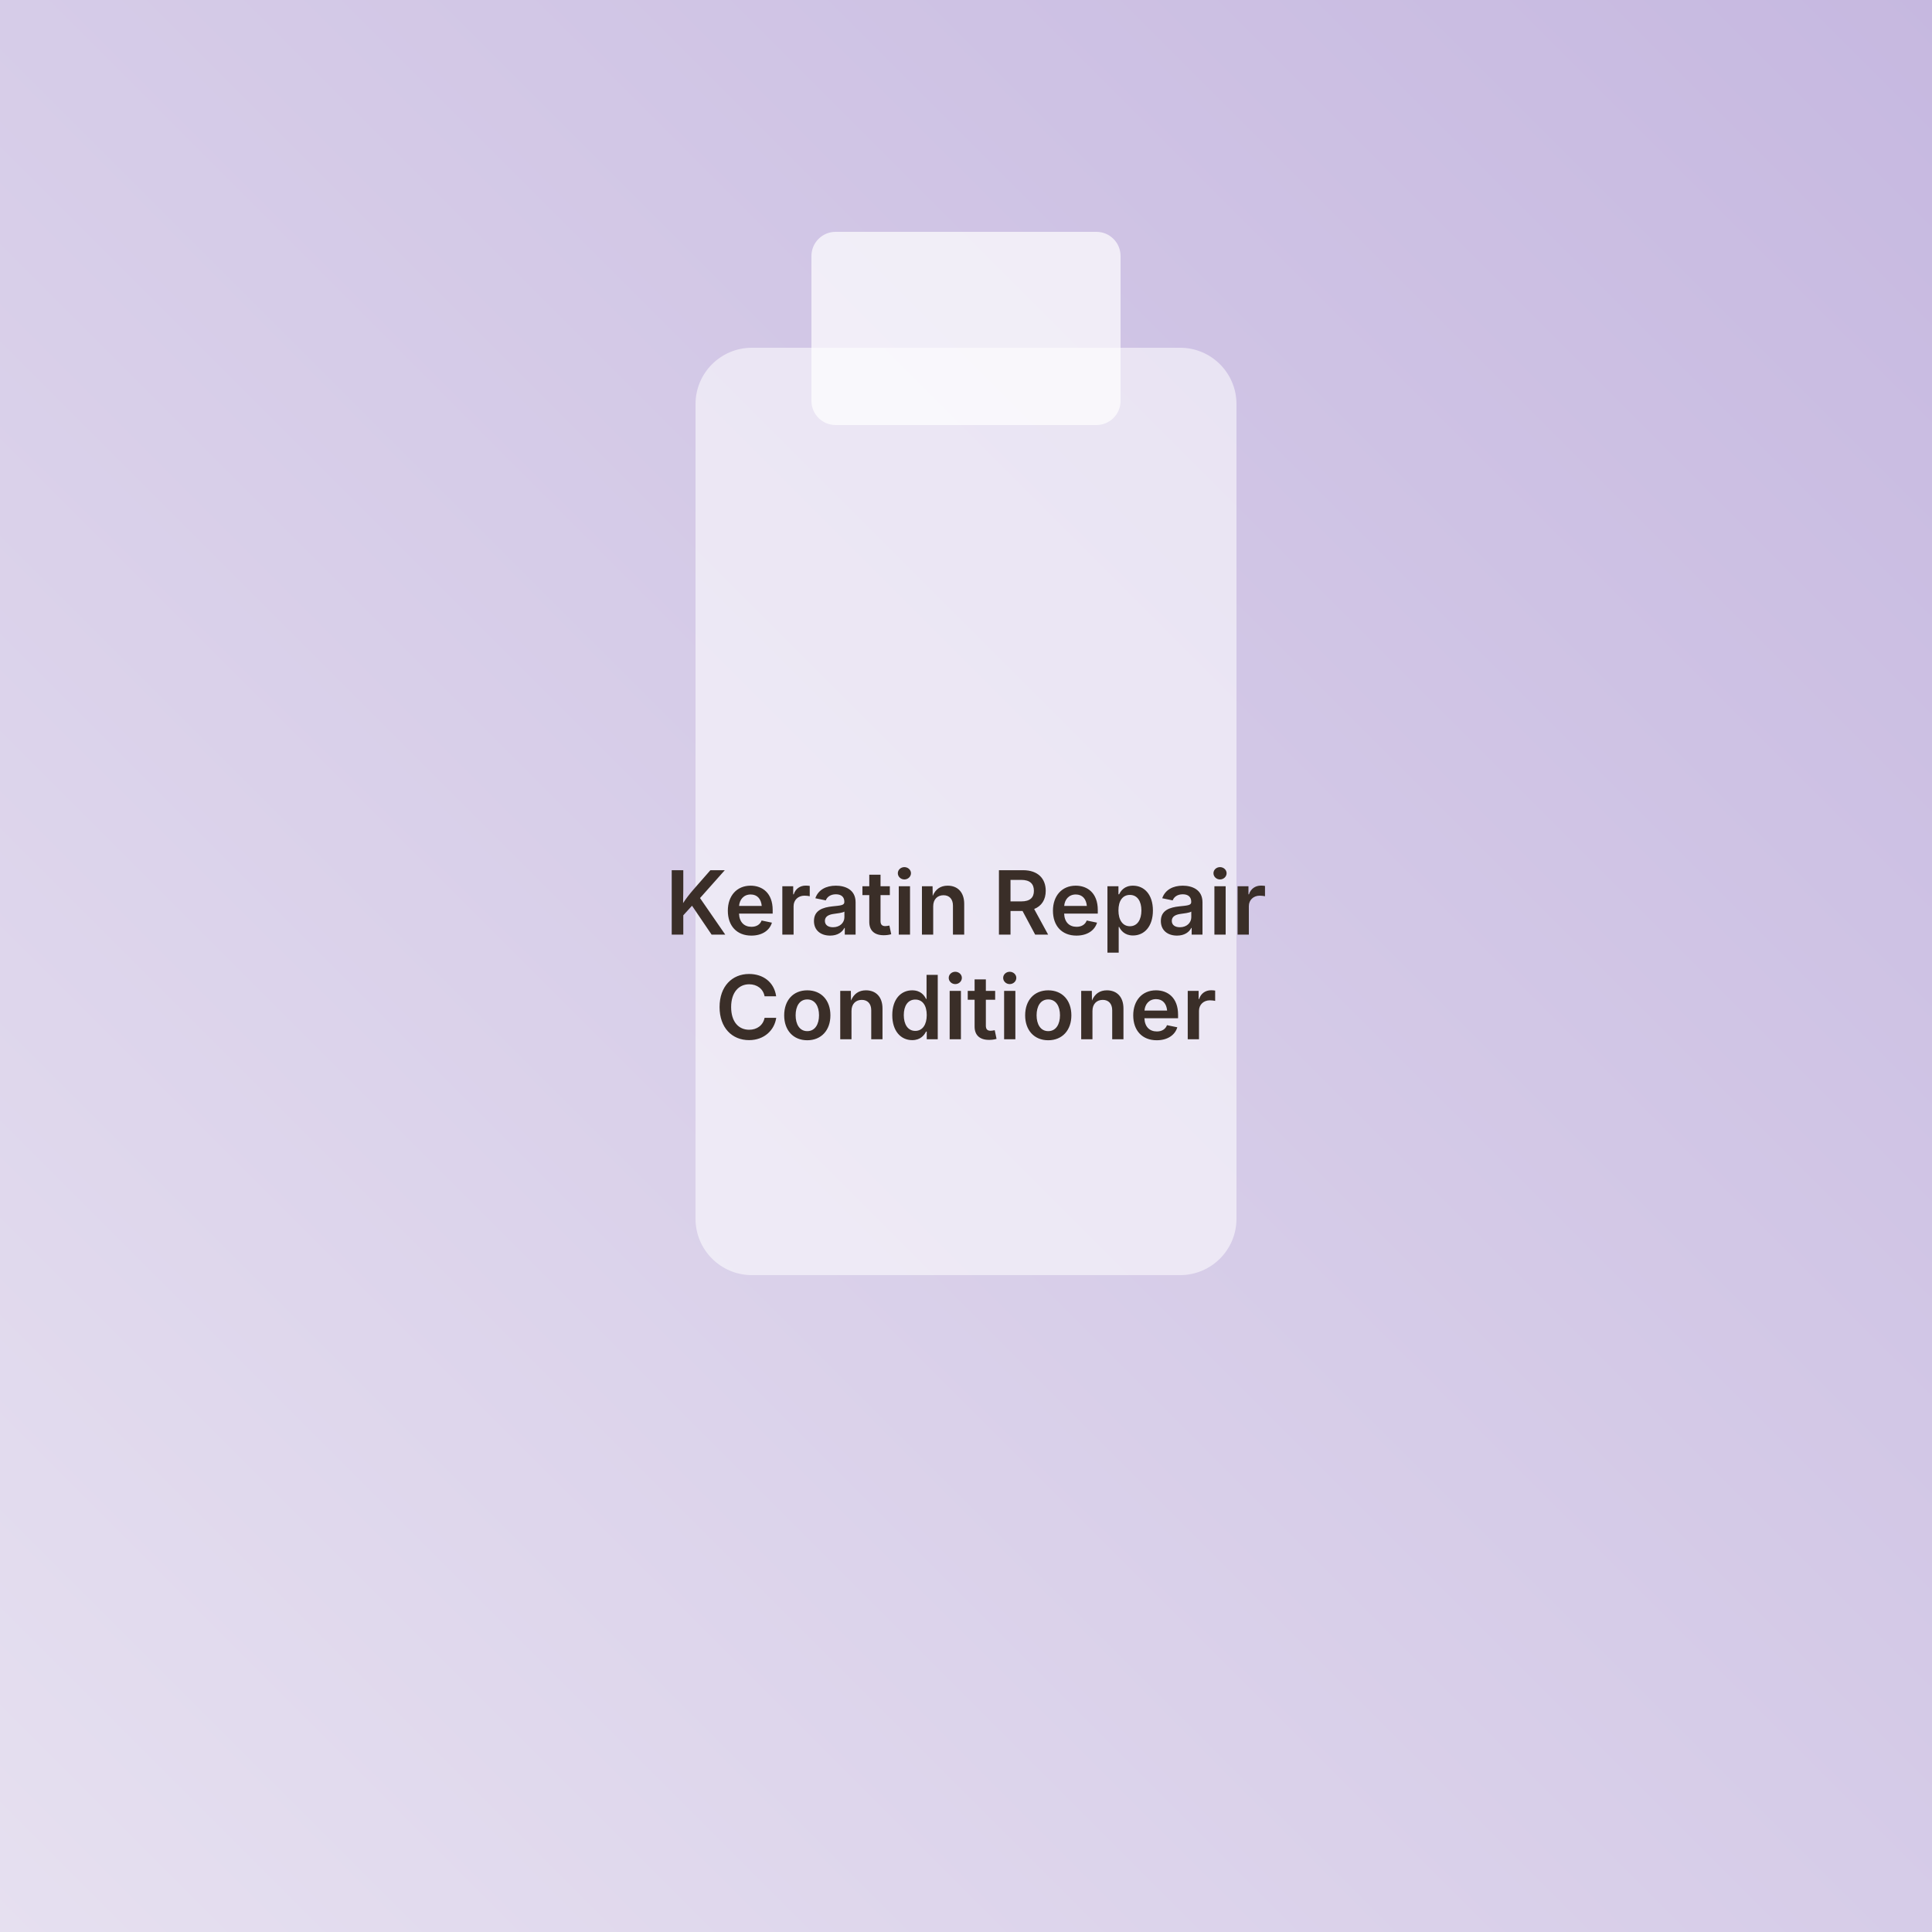
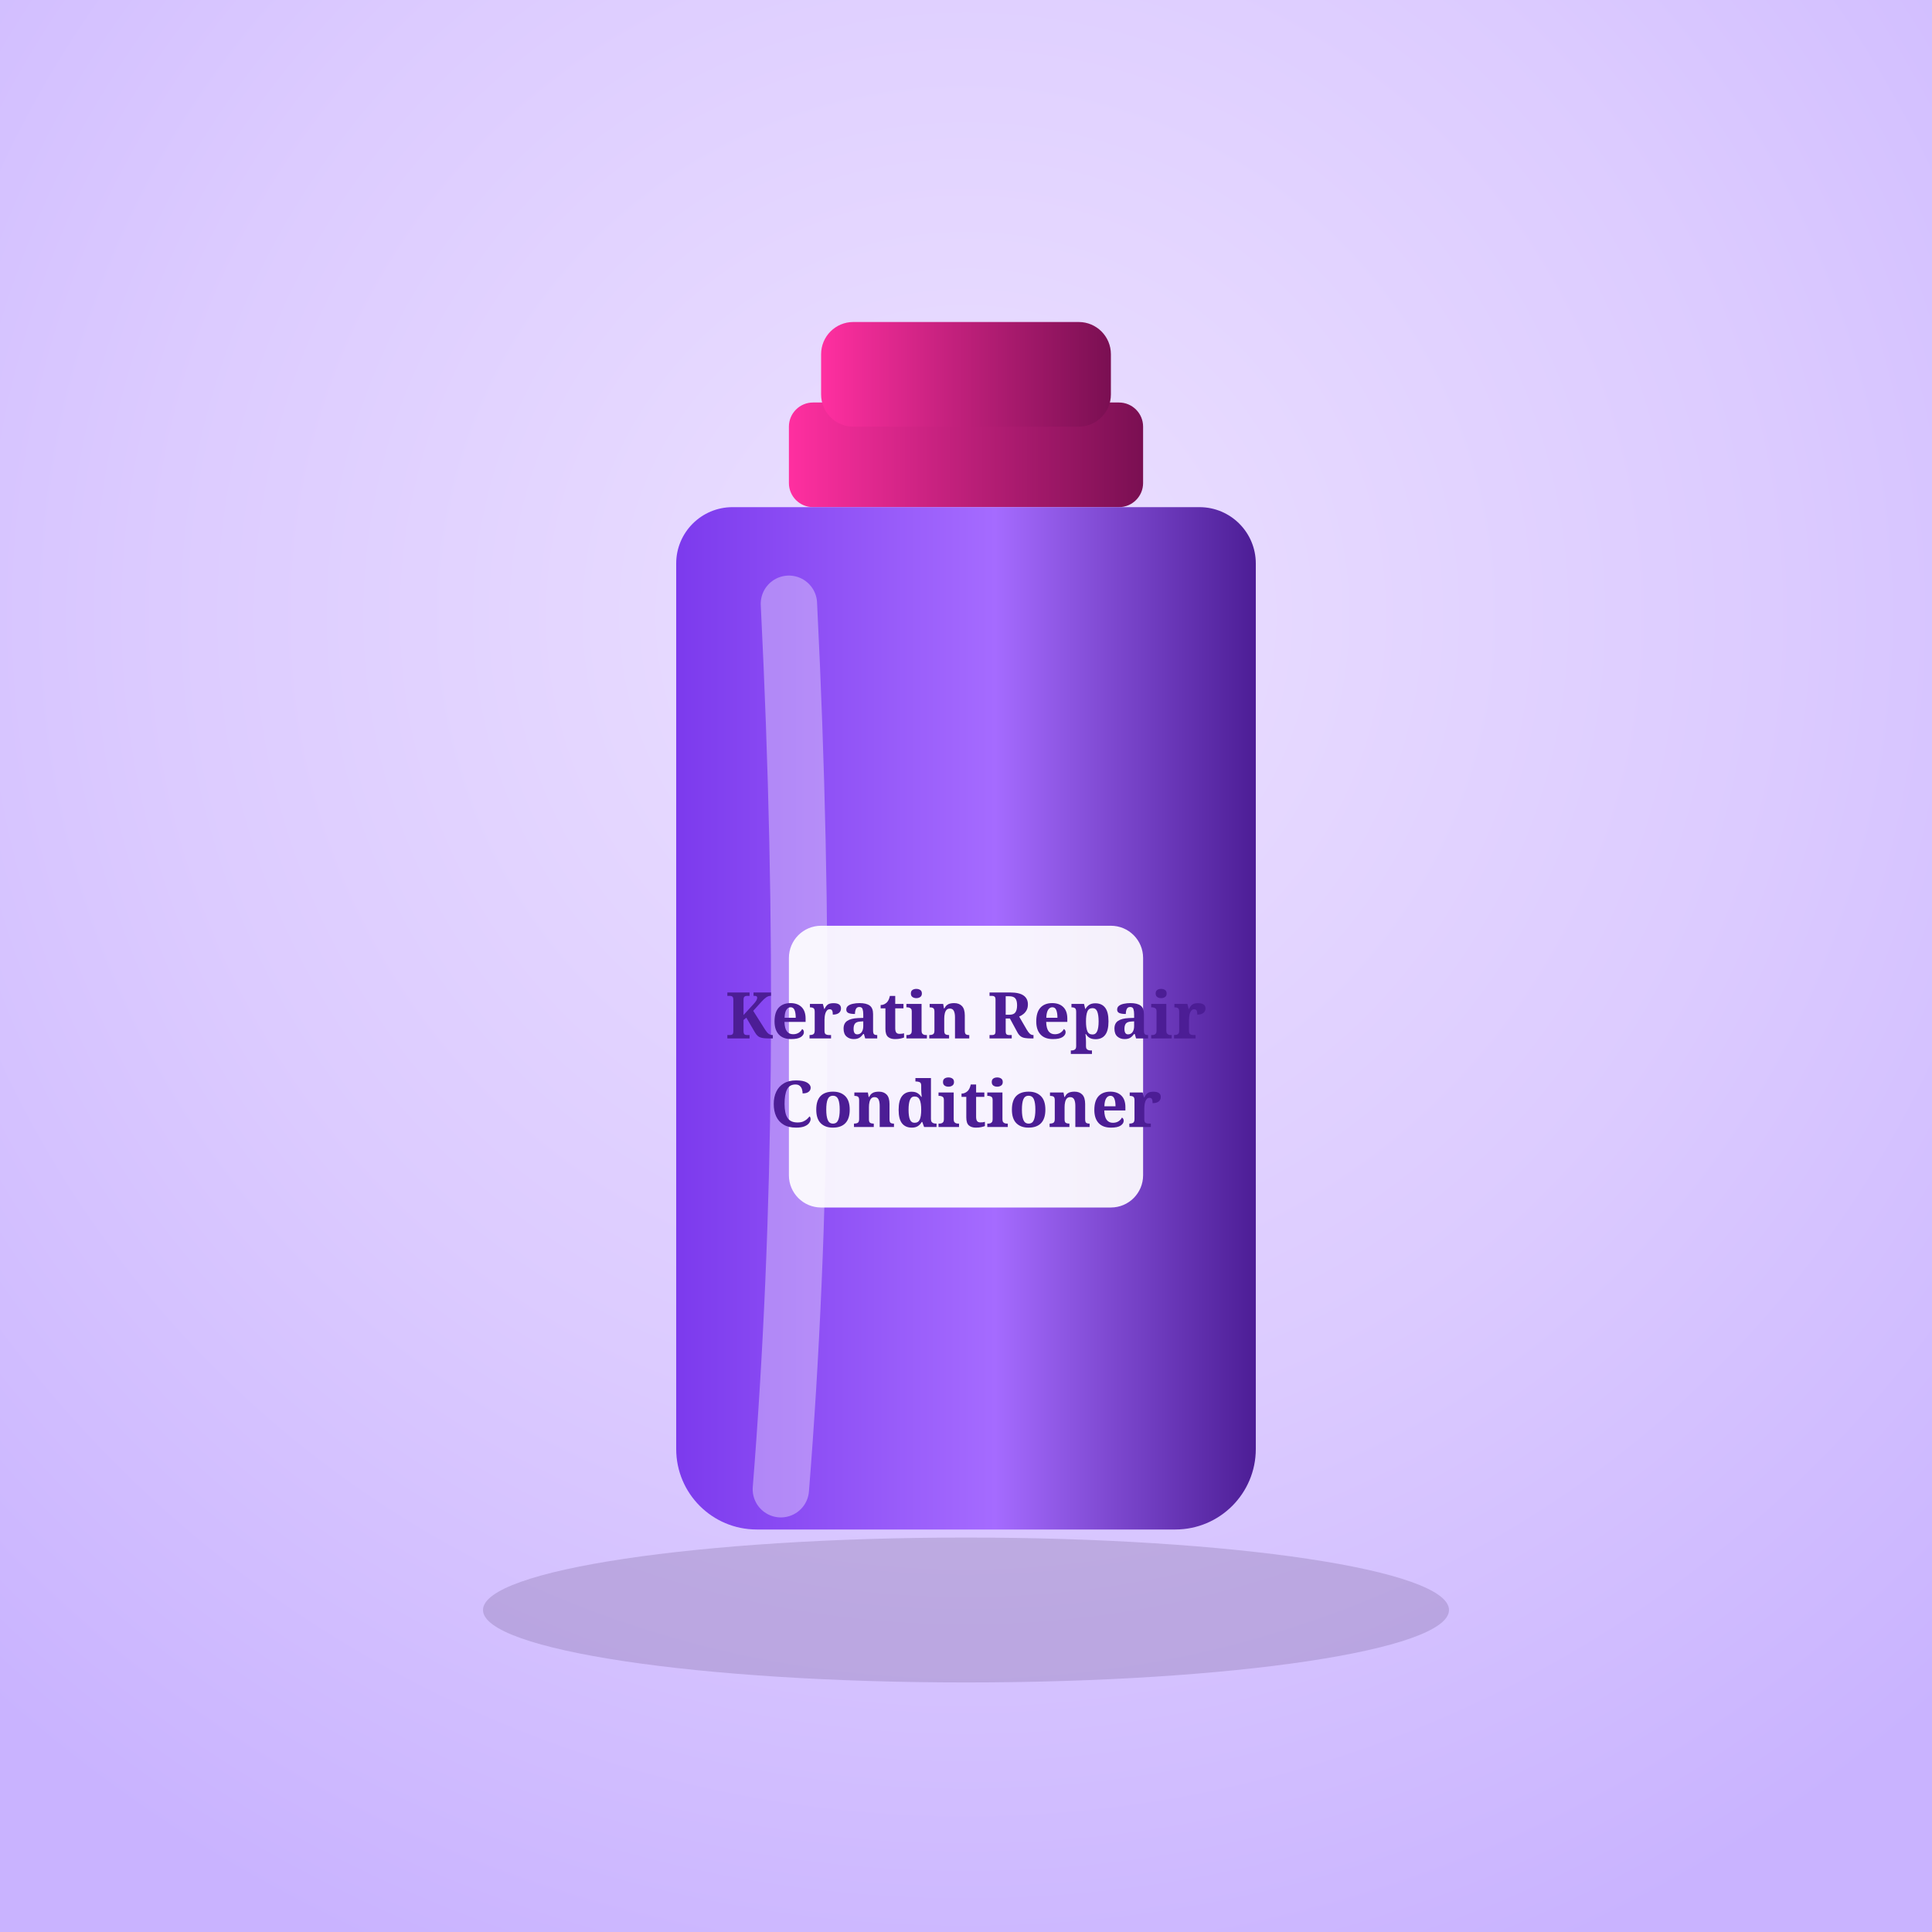
<svg xmlns="http://www.w3.org/2000/svg" width="480" height="480" viewBox="0 0 480 480">
  <defs>
-     <linearGradient id="ghgu9ek" x1="0%" y1="100%" x2="100%" y2="0%">
-       <stop offset="0%" stop-color="#e6e0f0" />
-       <stop offset="100%" stop-color="#c6b8e0" />
+     <radialGradient id="bg" cx="50%" cy="32%" r="75%">
+       <stop offset="0%" stop-color="#ece1ff" />
+       <stop offset="55%" stop-color="#dccbff" />
+       <stop offset="100%" stop-color="#c9b3ff" />
+     </radialGradient>
+     <linearGradient id="body" x1="0%" y1="0%" x2="100%" y2="0%">
+       <stop offset="0%" stop-color="#7c3aed" />
+       <stop offset="55%" stop-color="#a56bff" />
+       <stop offset="100%" stop-color="#4c1d95" />
+     </linearGradient>
+     <linearGradient id="cap" x1="0%" y1="0%" x2="100%" y2="0%">
+       <stop offset="0%" stop-color="#ff2fa0" />
+       <stop offset="100%" stop-color="#7a0f52" />
    </linearGradient>
  </defs>
-   <rect width="480" height="480" fill="url(#ghgu9ek)" />
-   <rect x="172.8" y="86.4" width="134.4" height="230.4" rx="14" fill="#ffffff" opacity="0.55" />
-   <rect x="201.6" y="57.6" width="76.8" height="48" rx="6" fill="#ffffff" opacity="0.7" />
-   <text x="50%" y="232.2" text-anchor="middle" font-family="Inter, sans-serif" font-size="22" fill="#3a2e28" font-weight="600">Keratin Repair</text>
-   <text x="50%" y="258.2" text-anchor="middle" font-family="Inter, sans-serif" font-size="22" fill="#3a2e28" font-weight="600">Conditioner</text>
+   <rect width="480" height="480" fill="url(#bg)" />
+   <ellipse cx="240" cy="400" rx="120" ry="18" fill="#2a1440" opacity="0.16" />
+   <rect x="196" y="100" width="88" height="26" rx="6" fill="url(#cap)" />
+   <rect x="204" y="80" width="72" height="26" rx="8" fill="url(#cap)" />
+   <path d="M182 126 h116 a14 14 0 0 1 14 14 v220 a20 20 0 0 1 -20 20 h-104 a20 20 0 0 1 -20 -20 v-220 a14 14 0 0 1 14 -14 z" fill="url(#body)" />
+   <path d="M196 150 q6 120 -2 220" stroke="#ffffff" stroke-width="14" stroke-linecap="round" opacity="0.35" fill="none" />
+   <rect x="196" y="230" width="88" height="70" rx="8" fill="#ffffff" opacity="0.92" />
+   <text x="240" y="258" text-anchor="middle" font-family="Georgia, 'Playfair Display', serif" font-size="16" fill="#4c1d95" font-weight="700">Keratin Repair</text>
+   <text x="240" y="280" text-anchor="middle" font-family="Georgia, 'Playfair Display', serif" font-size="16" fill="#4c1d95" font-weight="700">Conditioner</text>
</svg>
